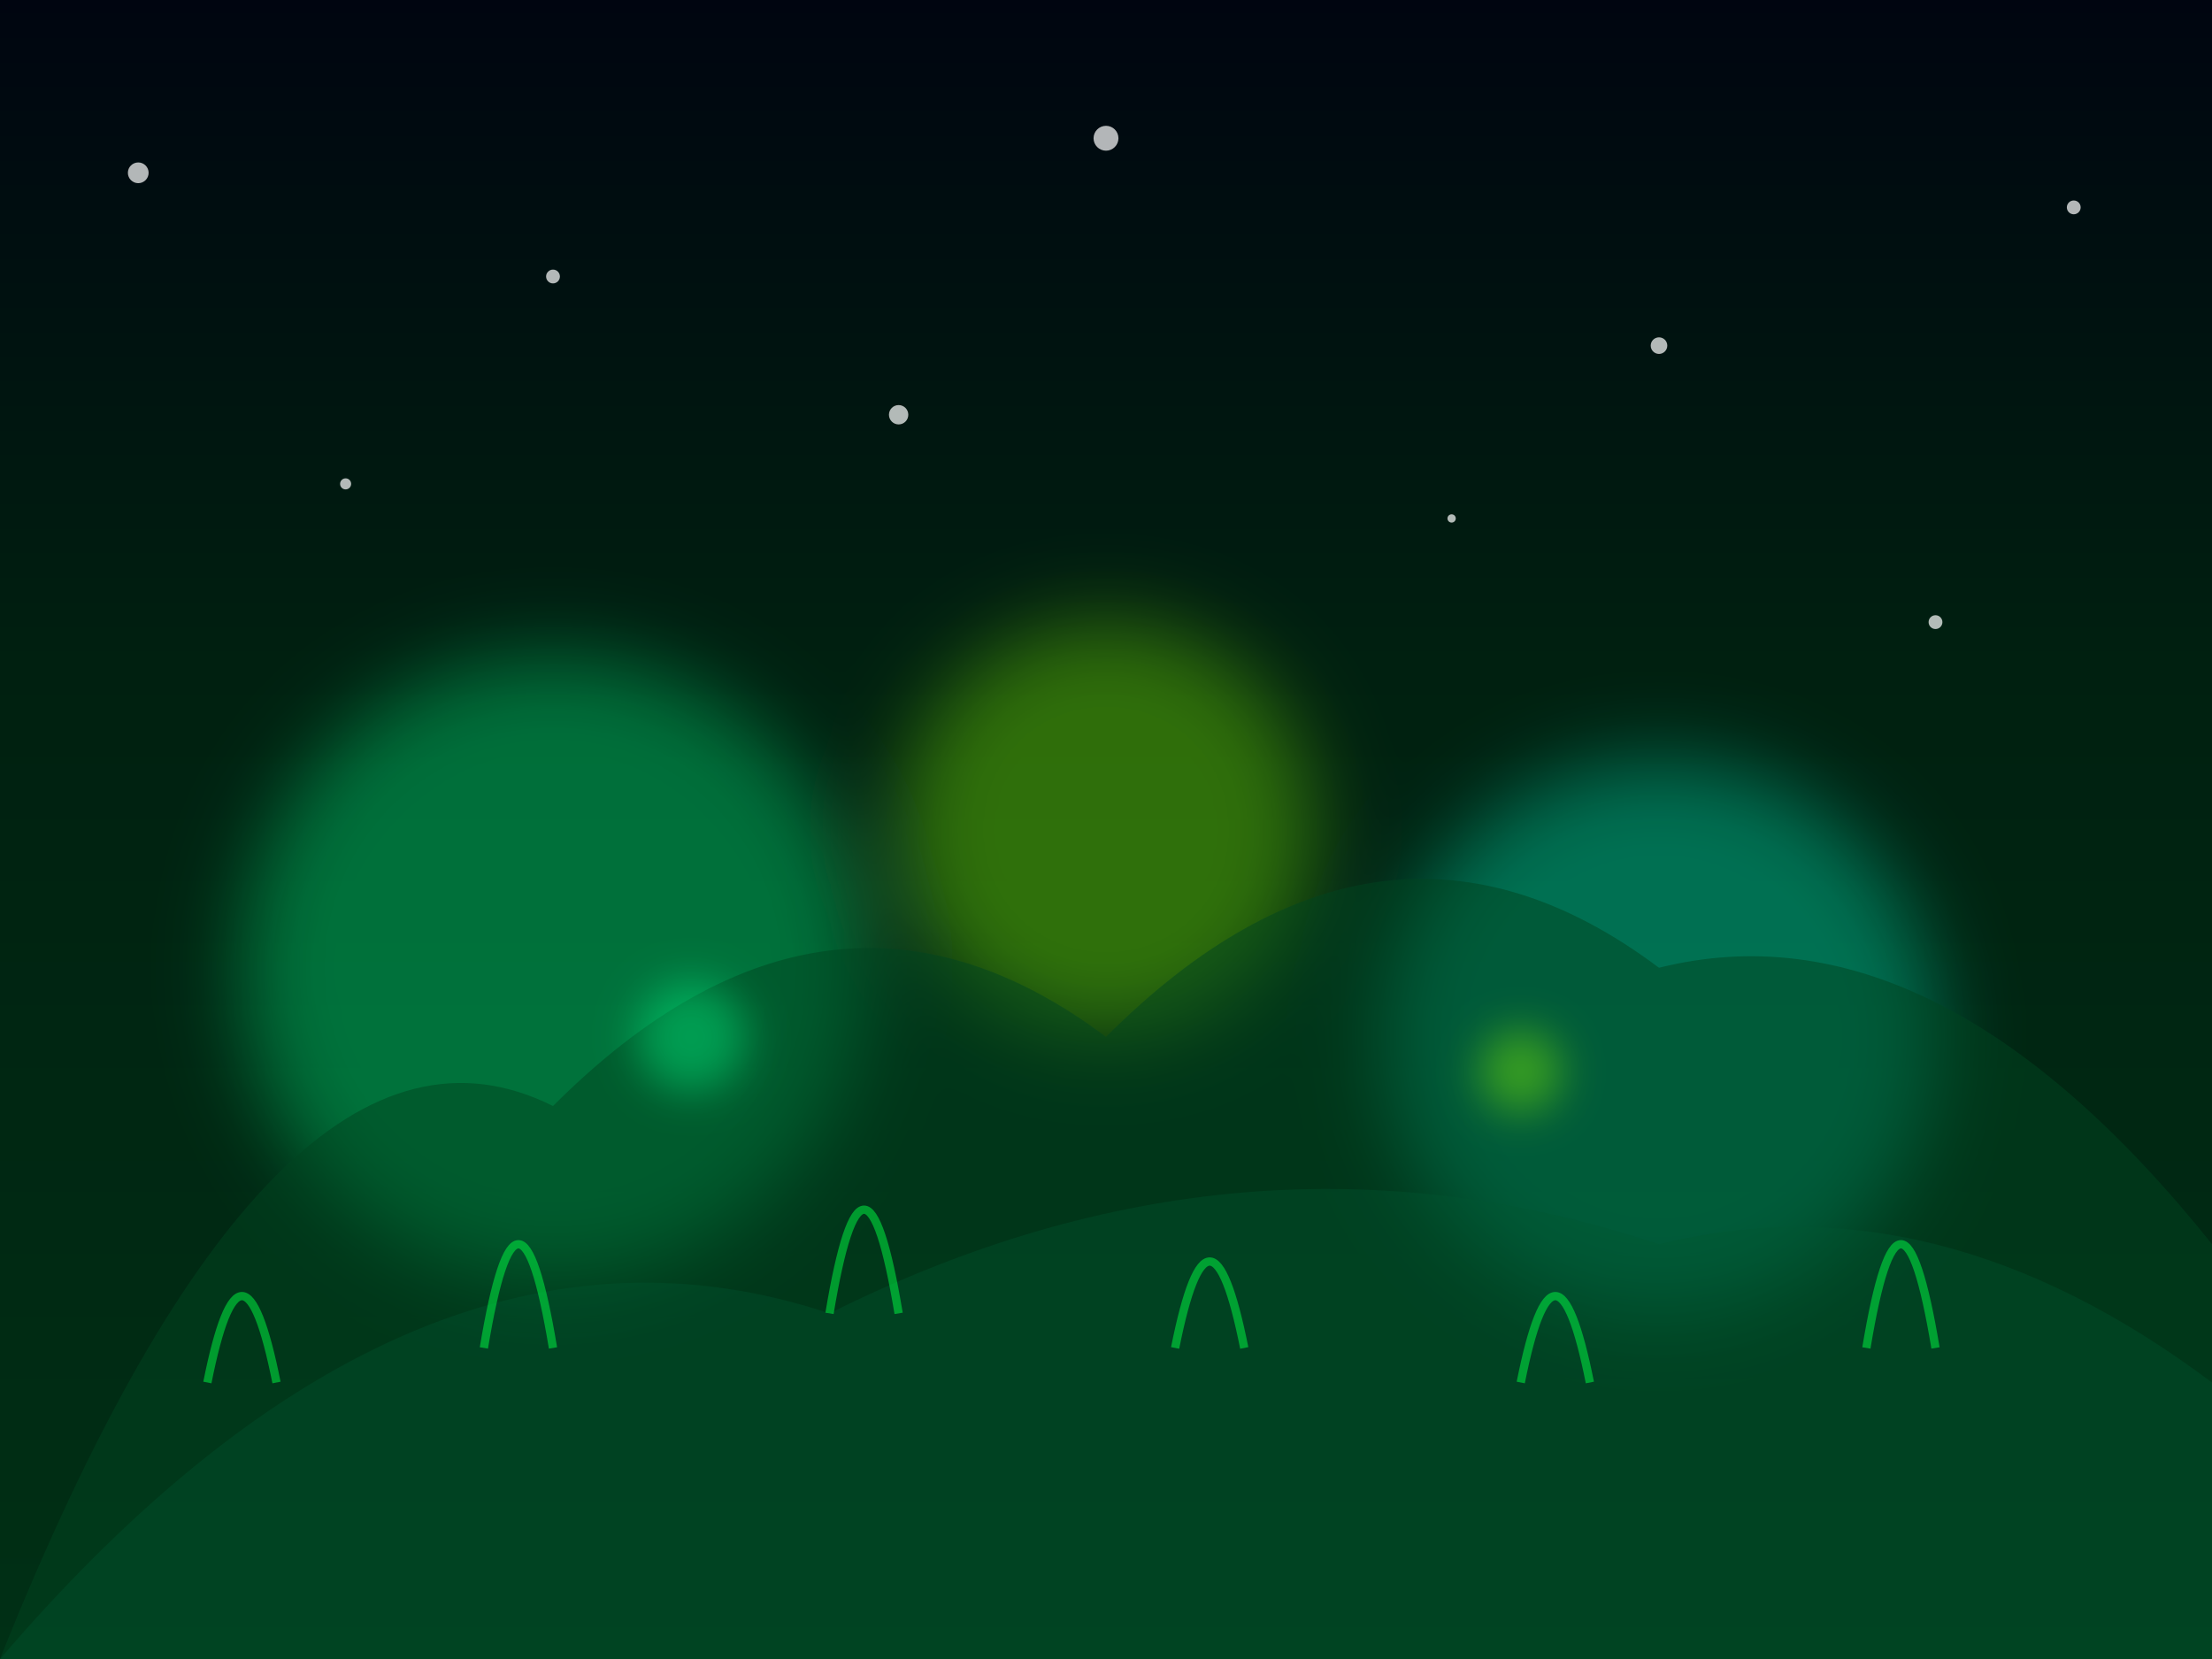
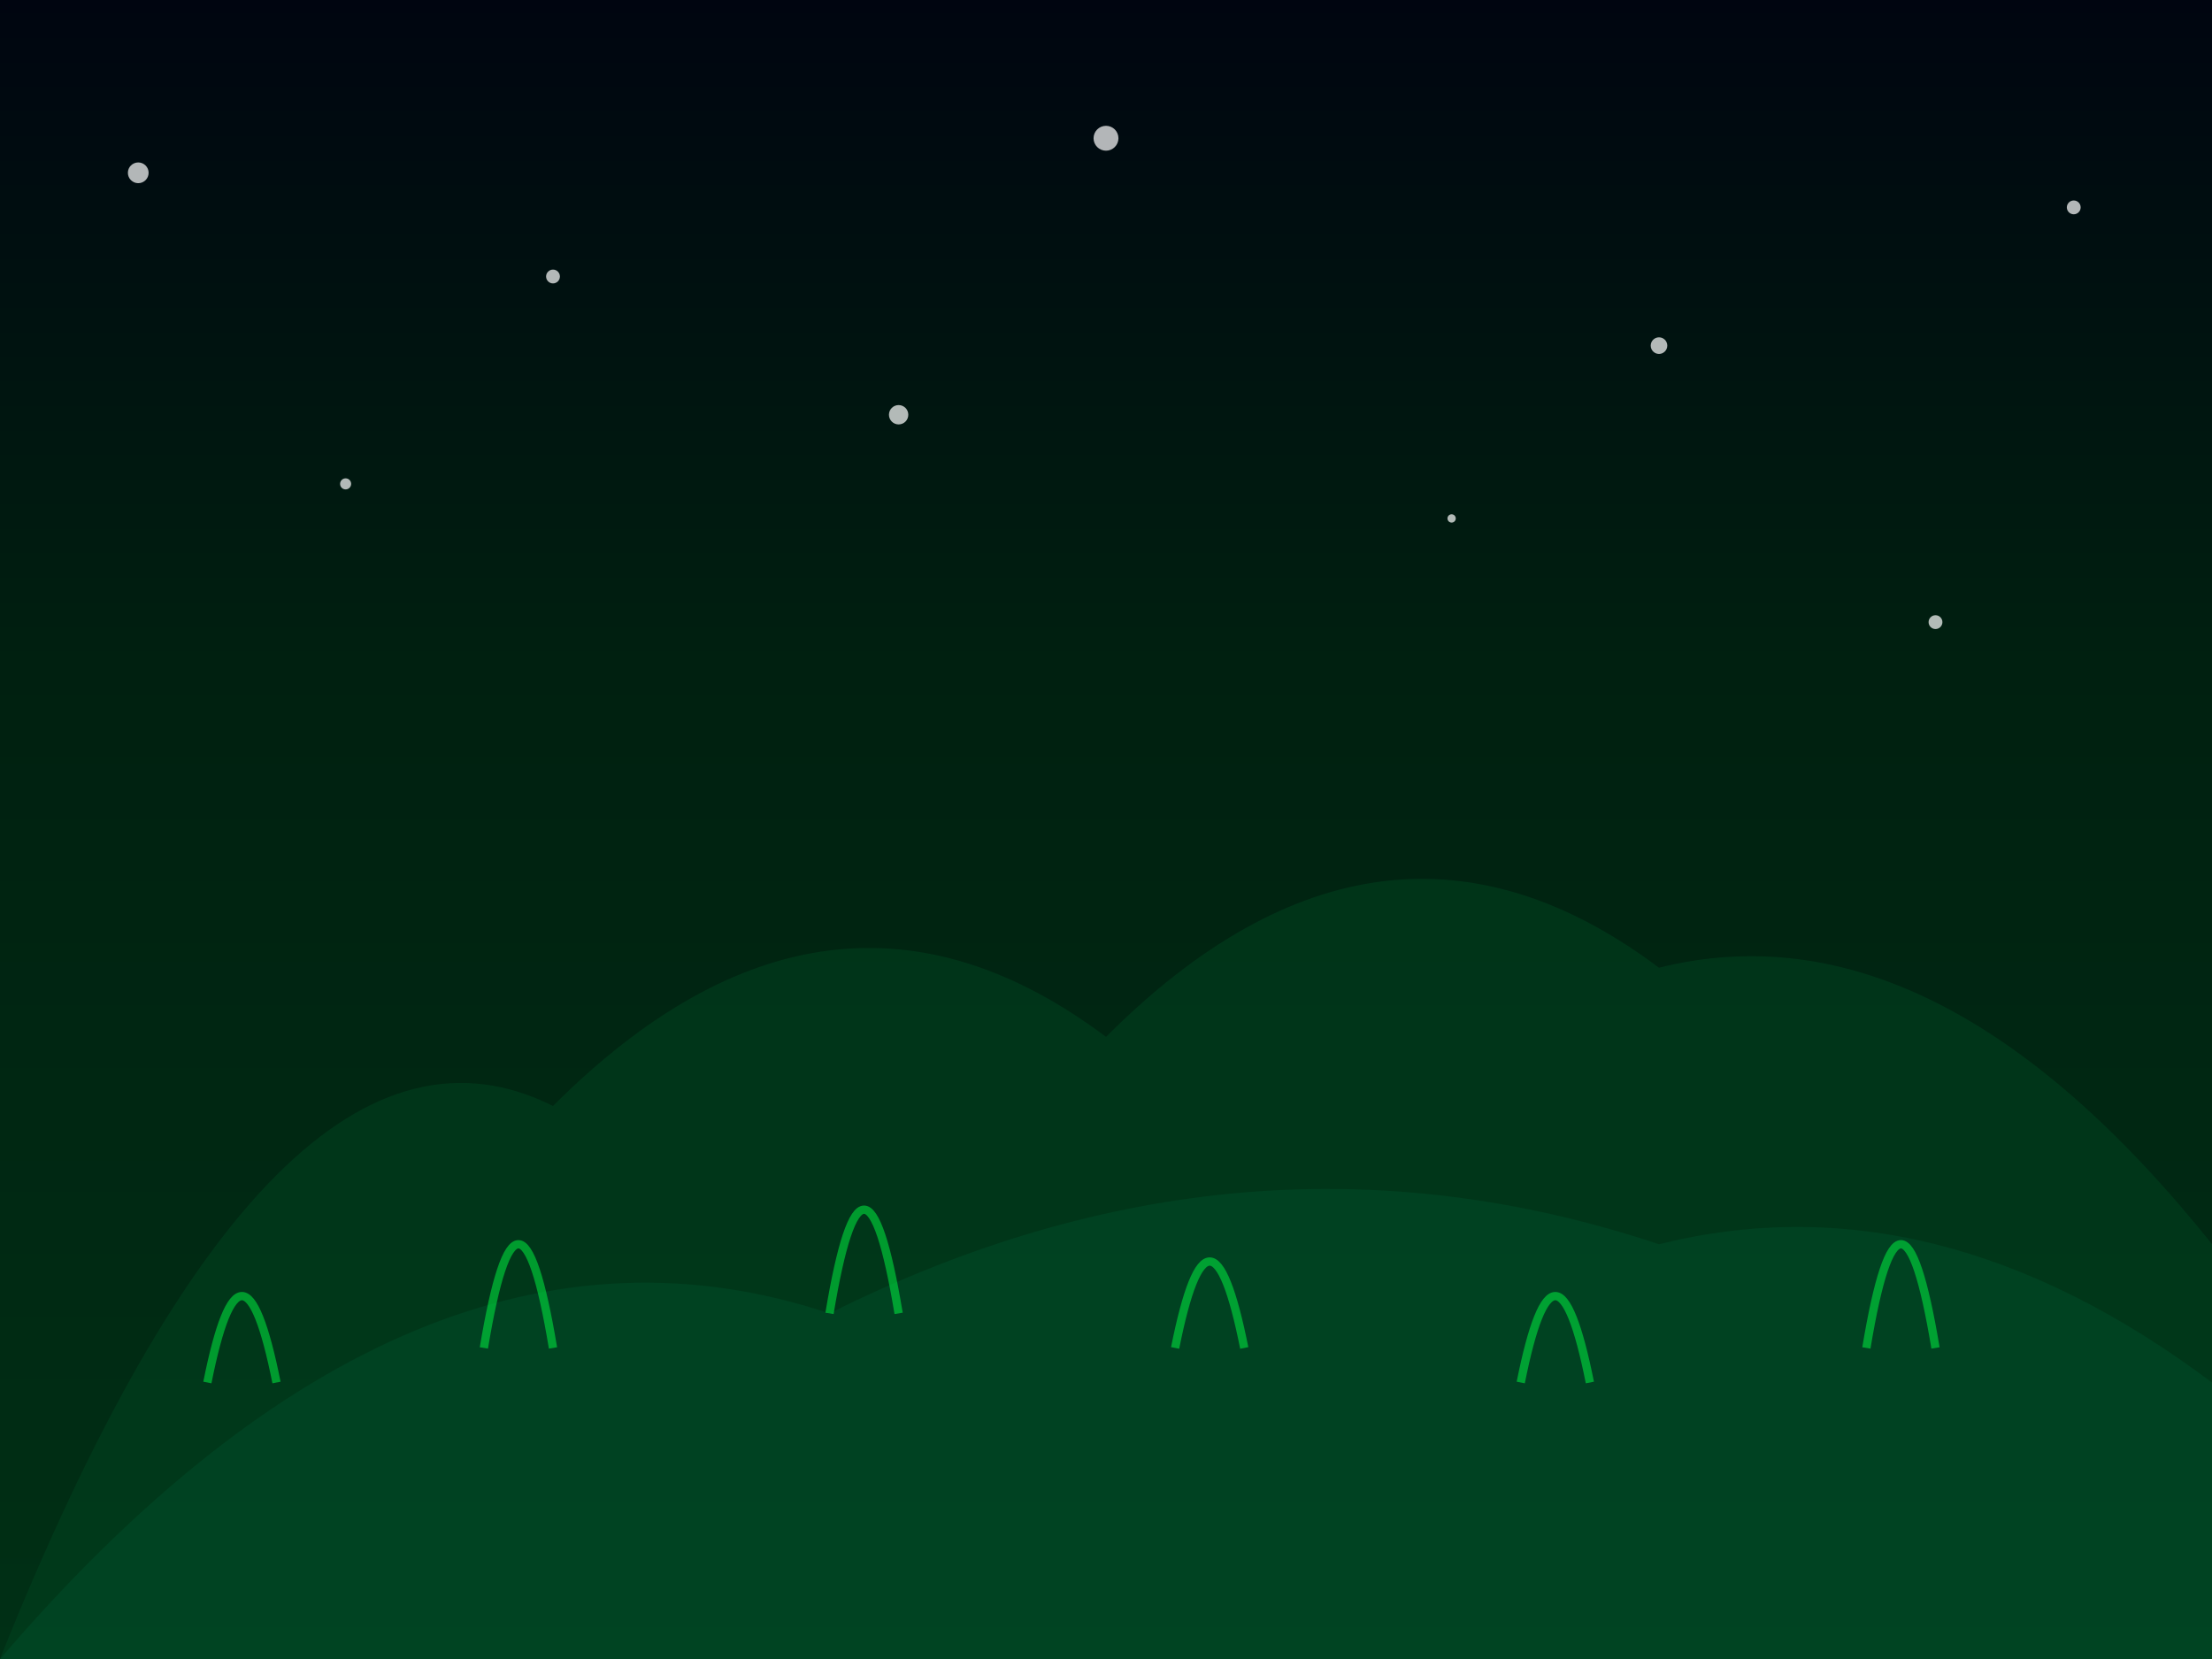
<svg xmlns="http://www.w3.org/2000/svg" overflow="visible" viewBox="0 0 320 240" width="640" height="480">
  <defs>
    <linearGradient id="sky" x1="0" y1="0" x2="0" y2="1">
      <stop offset="0%" stop-color="#000510" />
      <stop offset="40%" stop-color="#002010" />
      <stop offset="100%" stop-color="#003015" />
    </linearGradient>
-     <filter id="glow" filterUnits="userSpaceOnUse" x="-500" y="-500" width="2000" height="2000">
+     <filter id="glow" filterUnits="userSpaceOnUse" x="-80" y="-80" width="160" height="160">
      <feGaussianBlur stdDeviation="3" />
    </filter>
-     <filter id="glowBig" filterUnits="userSpaceOnUse" x="-500" y="-500" width="2000" height="2000">
+     <filter id="glowBig" filterUnits="userSpaceOnUse" x="-80" y="-80" width="160" height="160">
      <feGaussianBlur stdDeviation="6" />
    </filter>
  </defs>
  <rect width="320" height="240" fill="url(#sky)" />
  <g filter="url(#glowBig)" opacity="0.35">
    <circle cx="80" cy="140" r="45" fill="#00ff88">
      <animate attributeName="r" values="45;53;45" dur="5s" repeatCount="indefinite" />
      <animate attributeName="opacity" values="0.35;0.2;0.35" dur="5s" repeatCount="indefinite" />
    </circle>
    <circle cx="240" cy="150" r="40" fill="#00ffcc">
      <animate attributeName="r" values="40;48;40" dur="4s" repeatCount="indefinite" />
    </circle>
    <circle cx="160" cy="120" r="30" fill="#88ff00">
      <animate attributeName="r" values="30;37;30" dur="3.5s" repeatCount="indefinite" />
    </circle>
  </g>
  <g opacity="0.7">
    <circle cx="20" cy="25" r="1.5" fill="#ffffff">
      <animate attributeName="opacity" values="0.7;0.15;0.7" dur="1.5s" repeatCount="indefinite" />
    </circle>
    <circle cx="80" cy="40" r="1" fill="#ffffff">
      <animate attributeName="opacity" values="0.7;0.2;0.7" dur="2.2s" repeatCount="indefinite" />
    </circle>
    <circle cx="160" cy="20" r="1.8" fill="#ffffff">
      <animate attributeName="opacity" values="0.7;0.1;0.7" dur="1.8s" repeatCount="indefinite" />
    </circle>
    <circle cx="240" cy="50" r="1.2" fill="#ffffff">
      <animate attributeName="opacity" values="0.7;0.15;0.7" dur="2.5s" repeatCount="indefinite" />
    </circle>
    <circle cx="300" cy="30" r="1" fill="#ffffff">
      <animate attributeName="opacity" values="0.7;0.2;0.7" dur="3s" repeatCount="indefinite" />
    </circle>
    <circle cx="50" cy="70" r="0.8" fill="#ffffff">
      <animate attributeName="opacity" values="0.7;0.1;0.7" dur="1.3s" repeatCount="indefinite" />
    </circle>
    <circle cx="130" cy="60" r="1.4" fill="#ffffff">
      <animate attributeName="opacity" values="0.7;0.15;0.7" dur="2s" repeatCount="indefinite" />
    </circle>
    <circle cx="210" cy="75" r="0.6" fill="#ffffff">
      <animate attributeName="opacity" values="0.7;0.1;0.7" dur="2.8s" repeatCount="indefinite" />
    </circle>
    <circle cx="280" cy="90" r="1" fill="#ffffff">
      <animate attributeName="opacity" values="0.7;0.2;0.7" dur="1.6s" repeatCount="indefinite" />
    </circle>
  </g>
  <path d="M0,240 Q40,140 80,160 Q120,120 160,150 Q200,110 240,140 Q280,130 320,180 L320,240 Z" fill="#004420" opacity="0.5">
    <animate attributeName="d" values="M0,240 Q40,140 80,160 Q120,120 160,150 Q200,110 240,140 Q280,130 320,180 L320,240 Z;M0,240 Q40,143 80,162 Q120,123 160,152 Q200,113 240,143 Q280,133 320,182 L320,240 Z;M0,240 Q40,140 80,160 Q120,120 160,150 Q200,110 240,140 Q280,130 320,180 L320,240 Z" dur="8s" repeatCount="indefinite" />
  </path>
  <path d="M0,240 Q60,170 120,190 Q180,160 240,180 Q280,170 320,200 L320,240 Z" fill="#005530" opacity="0.35" />
  <g fill="none" stroke="#00ff44" stroke-width="1.2" opacity="0.5">
    <path d="M30,200 Q35,175 40,200" />
    <path d="M70,195 Q75,165 80,195" />
    <path d="M120,190 Q125,160 130,190" />
    <path d="M170,195 Q175,170 180,195" />
    <path d="M220,200 Q225,175 230,200" />
    <path d="M270,195 Q275,165 280,195" />
  </g>
  <g filter="url(#glow)" opacity="0.4">
    <circle cx="100" cy="150" r="8" fill="#00ff88">
      <animate attributeName="opacity" values="0.4;0.1;0.4" dur="1.5s" repeatCount="indefinite" />
    </circle>
    <circle cx="220" cy="155" r="6" fill="#88ff00">
      <animate attributeName="opacity" values="0.4;0.15;0.4" dur="2s" repeatCount="indefinite" />
    </circle>
  </g>
</svg>
